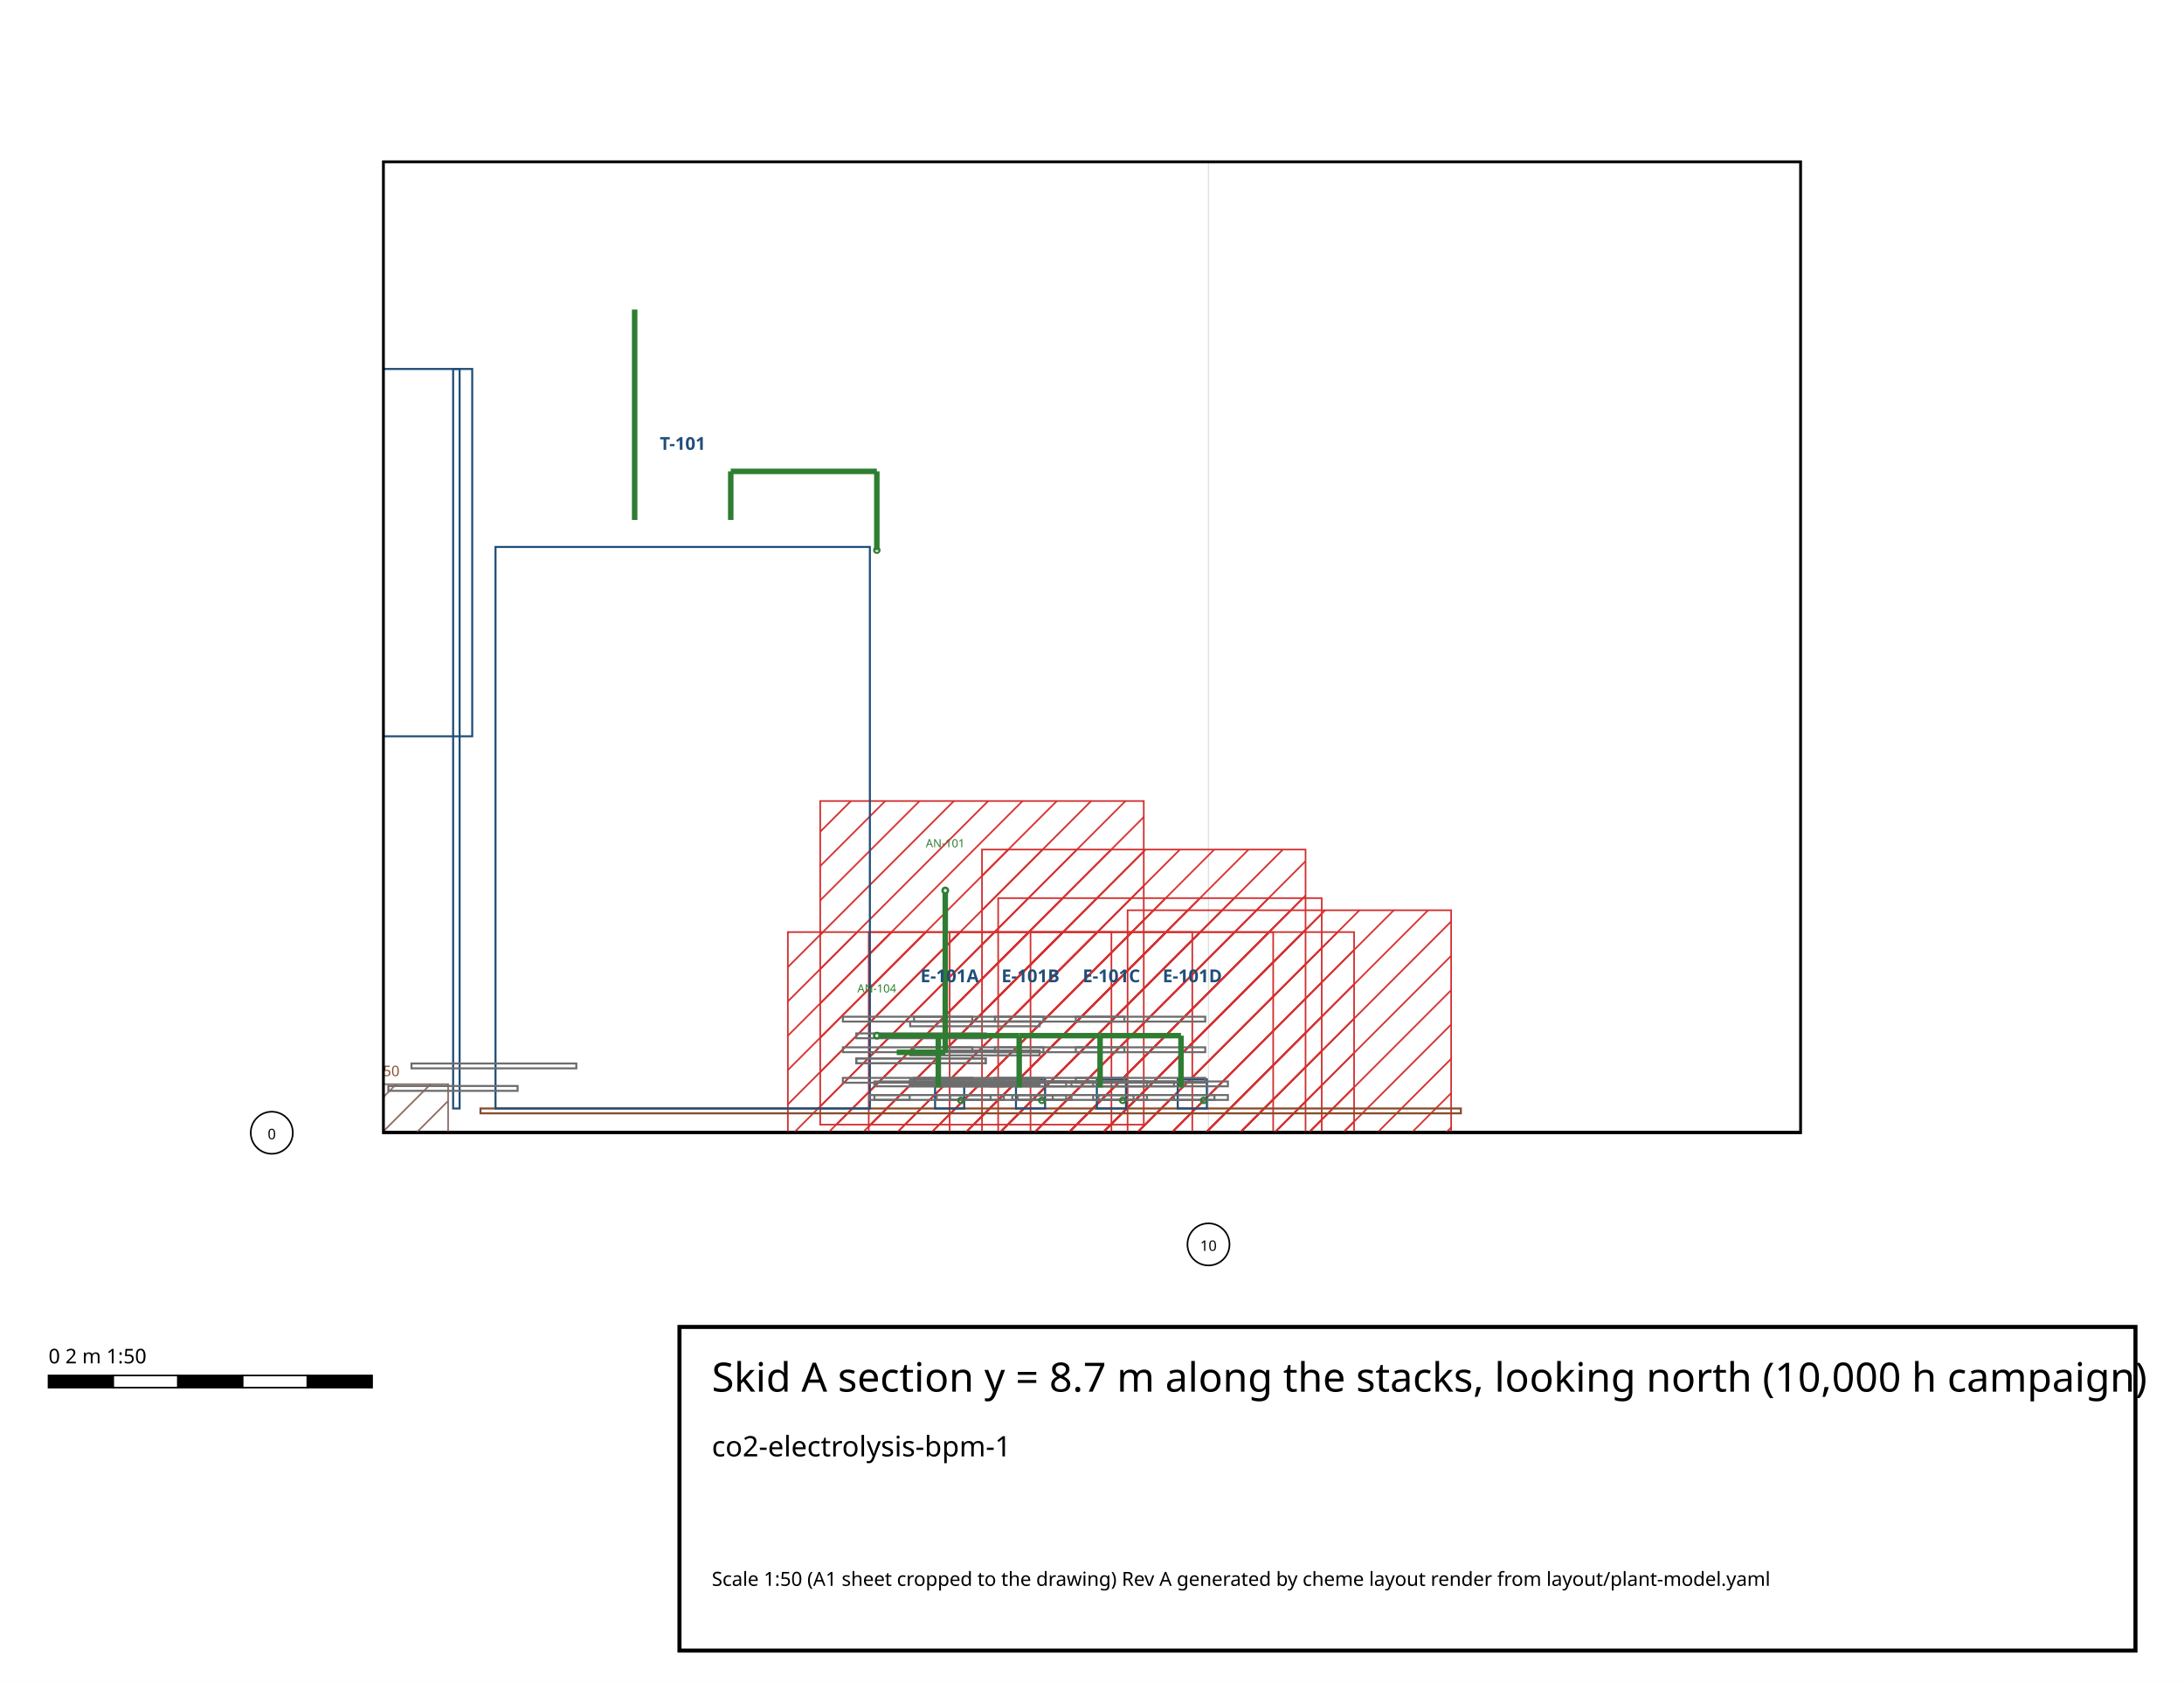
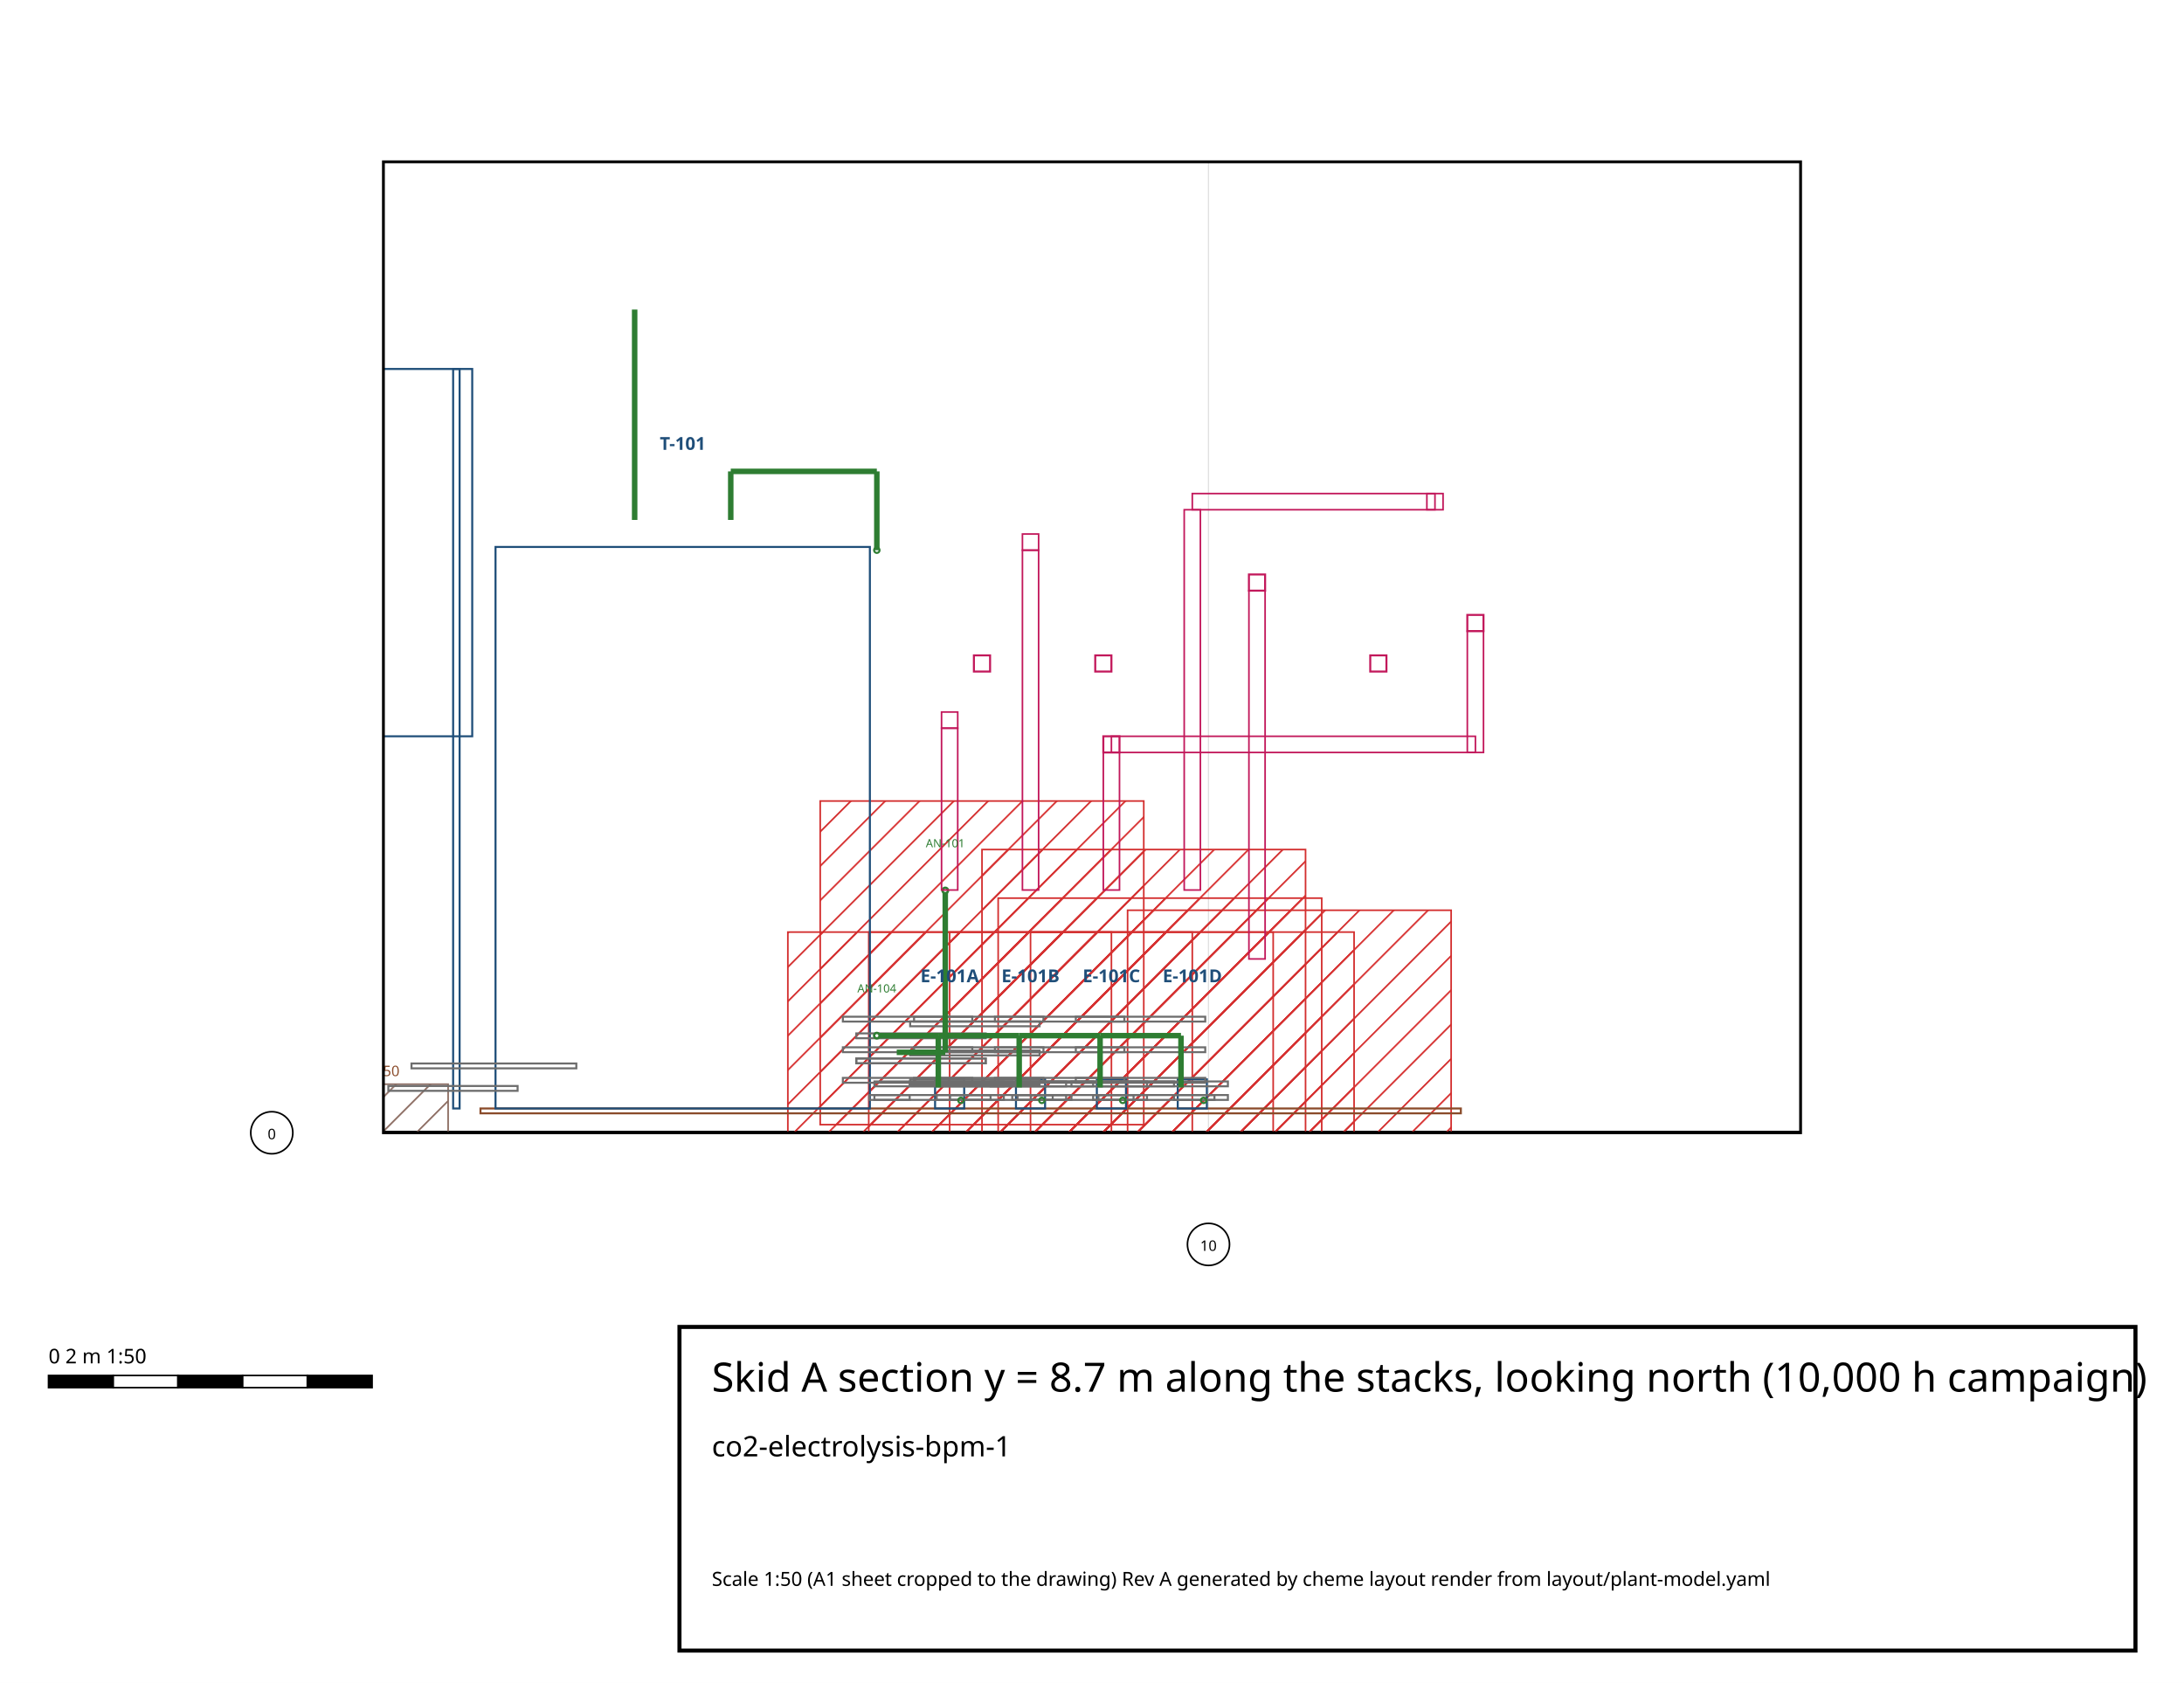
<svg xmlns="http://www.w3.org/2000/svg" width="270.00" height="208.00" viewBox="285.50 202.00 270.00 208.00">
  <defs>
    <pattern id="hatch-hazardous" width="3" height="3" patternUnits="userSpaceOnUse" patternTransform="rotate(45)">
      <line x1="0" y1="0" x2="0" y2="3" stroke="#d32f2f" stroke-width="0.4" />
    </pattern>
    <pattern id="hatch-oxygen_enriched" width="3" height="3" patternUnits="userSpaceOnUse" patternTransform="rotate(45)">
      <line x1="0" y1="0" x2="0" y2="3" stroke="#1976d2" stroke-width="0.4" />
    </pattern>
    <pattern id="hatch-oxygen_deficient" width="3" height="3" patternUnits="userSpaceOnUse" patternTransform="rotate(45)">
      <line x1="0" y1="0" x2="0" y2="3" stroke="#7b1fa2" stroke-width="0.4" />
    </pattern>
    <pattern id="hatch-keep_clear" width="3" height="3" patternUnits="userSpaceOnUse" patternTransform="rotate(45)">
      <line x1="0" y1="0" x2="0" y2="3" stroke="#ef6c00" stroke-width="0.4" />
    </pattern>
    <pattern id="hatch-laydown" width="3" height="3" patternUnits="userSpaceOnUse" patternTransform="rotate(45)">
      <line x1="0" y1="0" x2="0" y2="3" stroke="#8d6e63" stroke-width="0.4" />
    </pattern>
    <pattern id="hatch-maintenance" width="3" height="3" patternUnits="userSpaceOnUse" patternTransform="rotate(45)">
      <line x1="0" y1="0" x2="0" y2="3" stroke="#f9a825" stroke-width="0.4" />
    </pattern>
    <pattern id="hatch-escape" width="3" height="3" patternUnits="userSpaceOnUse" patternTransform="rotate(45)">
      <line x1="0" y1="0" x2="0" y2="3" stroke="#2e7d32" stroke-width="0.4" />
    </pattern>
    <clipPath id="area">
      <rect x="332.90" y="222.00" width="175.20" height="120.00" />
    </clipPath>
  </defs>
  <rect x="285.50" y="202.00" width="270.00" height="208.00" fill="#ffffff" />
  <g id="drawing" clip-path="url(#area)">
    <g id="grid">
      <polyline points="332.90,342.00 508.10,342.00" fill="none" stroke="#000" stroke-width="0.50" stroke-linecap="butt" id="grade" />
      <line x1="434.90" y1="342.00" x2="434.90" y2="222.00" stroke="#e0e0e0" stroke-width="0.15" />
      <line x1="332.90" y1="342.00" x2="508.10" y2="342.00" stroke="#e0e0e0" stroke-width="0.15" />
    </g>
    <g id="areas" />
    <g id="zones">
      <polygon points="382.90,357.20 422.90,357.20 422.90,317.20 382.90,317.20" fill="url(#hatch-hazardous)" stroke="#d32f2f" stroke-width="0.2" id="zone-Z-HAZ-A-0" />
      <polygon points="392.90,357.20 432.90,357.20 432.90,317.20 392.90,317.20" fill="url(#hatch-hazardous)" stroke="#d32f2f" stroke-width="0.2" id="zone-Z-HAZ-A-1" />
      <polygon points="402.90,357.20 442.90,357.20 442.90,317.20 402.90,317.20" fill="url(#hatch-hazardous)" stroke="#d32f2f" stroke-width="0.2" id="zone-Z-HAZ-A-2" />
      <polygon points="412.90,357.20 452.90,357.20 452.90,317.20 412.90,317.20" fill="url(#hatch-hazardous)" stroke="#d32f2f" stroke-width="0.2" id="zone-Z-HAZ-A-3" />
      <polygon points="408.90,353.00 448.90,353.00 448.90,313.00 408.90,313.00" fill="url(#hatch-hazardous)" stroke="#d32f2f" stroke-width="0.2" id="zone-Z-HAZ-A-4" />
      <polygon points="424.90,354.50 464.90,354.50 464.90,314.50 424.90,314.50" fill="url(#hatch-hazardous)" stroke="#d32f2f" stroke-width="0.2" id="zone-Z-HAZ-A-5" />
      <polygon points="386.90,341.00 426.90,341.00 426.90,301.00 386.90,301.00" fill="url(#hatch-hazardous)" stroke="#d32f2f" stroke-width="0.2" id="zone-Z-HAZ-A-6" />
      <polygon points="406.90,347.00 446.90,347.00 446.90,307.00 406.90,307.00" fill="url(#hatch-hazardous)" stroke="#d32f2f" stroke-width="0.2" id="zone-Z-HAZ-A-7" />
      <polygon points="682.90,357.20 722.90,357.20 722.90,317.20 682.90,317.20" fill="url(#hatch-hazardous)" stroke="#d32f2f" stroke-width="0.2" id="zone-Z-HAZ-B-0" />
      <polygon points="692.90,357.20 732.90,357.20 732.90,317.20 692.90,317.20" fill="url(#hatch-hazardous)" stroke="#d32f2f" stroke-width="0.2" id="zone-Z-HAZ-B-1" />
      <polygon points="702.90,357.20 742.90,357.20 742.90,317.20 702.90,317.20" fill="url(#hatch-hazardous)" stroke="#d32f2f" stroke-width="0.2" id="zone-Z-HAZ-B-2" />
      <polygon points="712.90,357.20 752.90,357.20 752.90,317.20 712.90,317.20" fill="url(#hatch-hazardous)" stroke="#d32f2f" stroke-width="0.2" id="zone-Z-HAZ-B-3" />
      <polygon points="708.90,353.00 748.90,353.00 748.90,313.00 708.90,313.00" fill="url(#hatch-hazardous)" stroke="#d32f2f" stroke-width="0.2" id="zone-Z-HAZ-B-4" />
      <polygon points="724.90,354.50 764.90,354.50 764.90,314.50 724.90,314.50" fill="url(#hatch-hazardous)" stroke="#d32f2f" stroke-width="0.2" id="zone-Z-HAZ-B-5" />
      <polygon points="686.90,341.00 726.90,341.00 726.90,301.00 686.90,301.00" fill="url(#hatch-hazardous)" stroke="#d32f2f" stroke-width="0.2" id="zone-Z-HAZ-B-6" />
      <polygon points="706.90,347.00 746.90,347.00 746.90,307.00 706.90,307.00" fill="url(#hatch-hazardous)" stroke="#d32f2f" stroke-width="0.2" id="zone-Z-HAZ-B-7" />
      <polygon points="278.90,342.00 340.90,342.00 340.90,336.00 278.90,336.00" fill="url(#hatch-laydown)" stroke="#8d6e63" stroke-width="0.2" id="zone-LD-A1-0" />
    </g>
    <g id="roads" />
    <g id="buildings" />
    <g id="racks" />
    <g id="structures">
      <polyline points="344.90,340.40 344.90,340.40" fill="none" stroke="#8a4b2a" stroke-width="2.80" stroke-linecap="butt" />
      <polyline points="466.10,340.40 466.10,340.40" fill="none" stroke="#8a4b2a" stroke-width="2.80" stroke-linecap="butt" />
      <polygon points="344.90,339.60 466.10,339.60 466.10,339.00 344.90,339.00" fill="none" stroke="#8a4b2a" stroke-width="0.25" />
      <polyline points="466.10,317.00 466.10,317.00" fill="none" stroke="#8a4b2a" stroke-width="1.00" stroke-linecap="butt" />
      <polyline points="344.90,317.00 344.90,317.00" fill="none" stroke="#8a4b2a" stroke-width="1.00" stroke-linecap="butt" />
      <polygon points="466.10,342.60 502.10,342.60 502.10,342.00 466.10,342.00" fill="none" stroke="#8a4b2a" stroke-width="0.25" />
      <polyline points="644.90,340.40 644.90,340.40" fill="none" stroke="#8a4b2a" stroke-width="2.80" stroke-linecap="butt" />
      <polyline points="766.10,340.40 766.10,340.40" fill="none" stroke="#8a4b2a" stroke-width="2.80" stroke-linecap="butt" />
      <polygon points="644.90,339.60 766.10,339.60 766.10,339.00 644.90,339.00" fill="none" stroke="#8a4b2a" stroke-width="0.25" />
      <polyline points="766.10,317.00 766.10,317.00" fill="none" stroke="#8a4b2a" stroke-width="1.00" stroke-linecap="butt" />
      <polyline points="644.90,317.00 644.90,317.00" fill="none" stroke="#8a4b2a" stroke-width="1.00" stroke-linecap="butt" />
      <polygon points="766.10,342.60 802.10,342.60 802.10,342.00 766.10,342.00" fill="none" stroke="#8a4b2a" stroke-width="0.25" />
    </g>
    <g id="equipment">
      <g id="equipment-T-101">
        <polygon points="346.76,339.00 393.04,339.00 393.04,269.60 346.76,269.60" fill="none" stroke="#1f4e79" stroke-width="0.25" />
        <polygon points="341.52,339.00 342.32,339.00 342.32,247.60 341.52,247.60" fill="none" stroke="#1f4e79" stroke-width="0.25" />
        <polygon points="329.88,293.00 343.88,293.00 343.88,247.60 329.88,247.60" fill="none" stroke="#1f4e79" stroke-width="0.25" />
      </g>
      <g id="equipment-E-101A">
        <polygon points="401.10,339.00 404.70,339.00 404.70,335.40 401.10,335.40" fill="none" stroke="#1f4e79" stroke-width="0.25" />
      </g>
      <g id="equipment-E-101B">
        <polygon points="411.10,339.00 414.70,339.00 414.70,335.40 411.10,335.40" fill="none" stroke="#1f4e79" stroke-width="0.25" />
      </g>
      <g id="equipment-E-101C">
        <polygon points="421.10,339.00 424.70,339.00 424.70,335.40 421.10,335.40" fill="none" stroke="#1f4e79" stroke-width="0.25" />
      </g>
      <g id="equipment-E-101D">
        <polygon points="431.10,339.00 434.70,339.00 434.70,335.40 431.10,335.40" fill="none" stroke="#1f4e79" stroke-width="0.25" />
      </g>
      <g id="equipment-T-201">
        <polygon points="679.14,339.00 686.66,339.00 686.66,327.72 679.14,327.72" fill="none" stroke="#1f4e79" stroke-width="0.25" />
      </g>
      <g id="equipment-T-202">
        <polygon points="652.42,339.00 661.38,339.00 661.38,328.24 652.42,328.24" fill="none" stroke="#1f4e79" stroke-width="0.25" />
      </g>
      <g id="equipment-E-201A">
        <polygon points="701.10,339.00 704.70,339.00 704.70,335.40 701.10,335.40" fill="none" stroke="#1f4e79" stroke-width="0.25" />
      </g>
      <g id="equipment-E-201B">
        <polygon points="711.10,339.00 714.70,339.00 714.70,335.40 711.10,335.40" fill="none" stroke="#1f4e79" stroke-width="0.25" />
      </g>
      <g id="equipment-E-201C">
        <polygon points="721.10,339.00 724.70,339.00 724.70,335.40 721.10,335.40" fill="none" stroke="#1f4e79" stroke-width="0.25" />
      </g>
      <g id="equipment-E-201D">
        <polygon points="731.10,339.00 734.70,339.00 734.70,335.40 731.10,335.40" fill="none" stroke="#1f4e79" stroke-width="0.25" />
      </g>
    </g>
    <g id="platforms">
      <polygon points="391.36,330.32 407.36,330.32 407.36,329.72 391.36,329.72" fill="none" stroke="#6d6d6d" stroke-width="0.25" />
      <polygon points="391.36,333.42 407.36,333.42 407.36,332.82 391.36,332.82" fill="none" stroke="#6d6d6d" stroke-width="0.25" />
      <polygon points="391.36,333.42 407.36,333.42 407.36,332.82 391.36,332.82" fill="none" stroke="#6d6d6d" stroke-width="0.25" />
      <polygon points="398.02,336.02 414.02,336.02 414.02,335.42 398.02,335.42" fill="none" stroke="#6d6d6d" stroke-width="0.25" />
      <polygon points="398.02,332.44 414.02,332.44 414.02,331.84 398.02,331.84" fill="none" stroke="#6d6d6d" stroke-width="0.25" />
      <polygon points="398.02,328.84 414.02,328.84 414.02,328.24 398.02,328.24" fill="none" stroke="#6d6d6d" stroke-width="0.25" />
      <polygon points="397.96,336.26 410.64,336.26 410.64,335.66 397.96,335.66" fill="none" stroke="#6d6d6d" stroke-width="0.25" />
      <polygon points="410.64,337.94 415.64,337.94 415.64,337.34 410.64,337.34" fill="none" stroke="#6d6d6d" stroke-width="0.25" />
      <polygon points="392.96,337.94 397.96,337.94 397.96,337.34 392.96,337.34" fill="none" stroke="#6d6d6d" stroke-width="0.25" />
      <polygon points="407.96,336.26 420.64,336.26 420.64,335.66 407.96,335.66" fill="none" stroke="#6d6d6d" stroke-width="0.25" />
      <polygon points="420.64,337.94 425.64,337.94 425.64,337.34 420.64,337.34" fill="none" stroke="#6d6d6d" stroke-width="0.25" />
      <polygon points="402.96,337.94 407.96,337.94 407.96,337.34 402.96,337.34" fill="none" stroke="#6d6d6d" stroke-width="0.25" />
      <polygon points="417.96,336.26 430.64,336.26 430.64,335.66 417.96,335.66" fill="none" stroke="#6d6d6d" stroke-width="0.25" />
      <polygon points="430.64,337.94 435.64,337.94 435.64,337.34 430.64,337.34" fill="none" stroke="#6d6d6d" stroke-width="0.25" />
      <polygon points="412.96,337.94 417.96,337.94 417.96,337.34 412.96,337.34" fill="none" stroke="#6d6d6d" stroke-width="0.25" />
      <polygon points="393.60,336.26 409.60,336.26 409.60,335.66 393.60,335.66" fill="none" stroke="#6d6d6d" stroke-width="0.25" />
      <polygon points="393.60,337.94 409.60,337.94 409.60,337.34 393.60,337.34" fill="none" stroke="#6d6d6d" stroke-width="0.25" />
      <polygon points="401.30,336.26 417.30,336.26 417.30,335.66 401.30,335.66" fill="none" stroke="#6d6d6d" stroke-width="0.25" />
      <polygon points="401.30,337.94 417.30,337.94 417.30,337.34 401.30,337.34" fill="none" stroke="#6d6d6d" stroke-width="0.25" />
      <polygon points="411.30,336.26 427.30,336.26 427.30,335.66 411.30,335.66" fill="none" stroke="#6d6d6d" stroke-width="0.25" />
      <polygon points="411.30,337.94 427.30,337.94 427.30,337.34 411.30,337.34" fill="none" stroke="#6d6d6d" stroke-width="0.25" />
      <polygon points="421.30,336.26 437.30,336.26 437.30,335.66 421.30,335.66" fill="none" stroke="#6d6d6d" stroke-width="0.25" />
      <polygon points="421.30,337.94 437.30,337.94 437.30,337.34 421.30,337.34" fill="none" stroke="#6d6d6d" stroke-width="0.25" />
      <polygon points="418.50,328.26 434.50,328.26 434.50,327.66 418.50,327.66" fill="none" stroke="#6d6d6d" stroke-width="0.25" />
      <polygon points="418.50,335.82 434.50,335.82 434.50,335.22 418.50,335.22" fill="none" stroke="#6d6d6d" stroke-width="0.25" />
      <polygon points="418.50,332.04 434.50,332.04 434.50,331.44 418.50,331.44" fill="none" stroke="#6d6d6d" stroke-width="0.25" />
      <polygon points="408.50,328.26 424.50,328.26 424.50,327.66 408.50,327.66" fill="none" stroke="#6d6d6d" stroke-width="0.25" />
      <polygon points="408.50,335.82 424.50,335.82 424.50,335.22 408.50,335.22" fill="none" stroke="#6d6d6d" stroke-width="0.25" />
      <polygon points="408.50,332.04 424.50,332.04 424.50,331.44 408.50,331.44" fill="none" stroke="#6d6d6d" stroke-width="0.25" />
      <polygon points="398.50,328.26 414.50,328.26 414.50,327.66 398.50,327.66" fill="none" stroke="#6d6d6d" stroke-width="0.25" />
      <polygon points="398.50,335.82 414.50,335.82 414.50,335.22 398.50,335.22" fill="none" stroke="#6d6d6d" stroke-width="0.25" />
      <polygon points="398.50,332.04 414.50,332.04 414.50,331.44 398.50,331.44" fill="none" stroke="#6d6d6d" stroke-width="0.25" />
      <polygon points="389.70,328.26 405.70,328.26 405.70,327.66 389.70,327.66" fill="none" stroke="#6d6d6d" stroke-width="0.25" />
      <polygon points="389.70,335.82 405.70,335.82 405.70,335.22 389.70,335.22" fill="none" stroke="#6d6d6d" stroke-width="0.25" />
      <polygon points="389.70,332.04 405.70,332.04 405.70,331.44 389.70,331.44" fill="none" stroke="#6d6d6d" stroke-width="0.25" />
      <polygon points="336.37,334.04 356.75,334.04 356.75,333.44 336.37,333.44" fill="none" stroke="#6d6d6d" stroke-width="0.25" />
      <polygon points="333.51,336.82 349.49,336.82 349.49,336.22 333.51,336.22" fill="none" stroke="#6d6d6d" stroke-width="0.25" />
      <polygon points="682.70,336.14 698.70,336.14 698.70,335.54 682.70,335.54" fill="none" stroke="#6d6d6d" stroke-width="0.25" />
      <polygon points="682.70,337.88 698.70,337.88 698.70,337.28 682.70,337.28" fill="none" stroke="#6d6d6d" stroke-width="0.25" />
      <polygon points="698.02,336.02 714.02,336.02 714.02,335.42 698.02,335.42" fill="none" stroke="#6d6d6d" stroke-width="0.25" />
      <polygon points="698.02,332.44 714.02,332.44 714.02,331.84 698.02,331.84" fill="none" stroke="#6d6d6d" stroke-width="0.25" />
      <polygon points="698.02,328.84 714.02,328.84 714.02,328.24 698.02,328.24" fill="none" stroke="#6d6d6d" stroke-width="0.25" />
      <polygon points="697.96,336.26 710.64,336.26 710.64,335.66 697.96,335.66" fill="none" stroke="#6d6d6d" stroke-width="0.25" />
      <polygon points="710.64,337.94 715.64,337.94 715.64,337.34 710.64,337.34" fill="none" stroke="#6d6d6d" stroke-width="0.25" />
      <polygon points="692.96,337.94 697.96,337.94 697.96,337.34 692.96,337.34" fill="none" stroke="#6d6d6d" stroke-width="0.25" />
      <polygon points="707.96,336.26 720.64,336.26 720.64,335.66 707.96,335.66" fill="none" stroke="#6d6d6d" stroke-width="0.25" />
      <polygon points="720.64,337.94 725.64,337.94 725.64,337.34 720.64,337.34" fill="none" stroke="#6d6d6d" stroke-width="0.25" />
      <polygon points="702.96,337.94 707.96,337.94 707.96,337.34 702.96,337.34" fill="none" stroke="#6d6d6d" stroke-width="0.25" />
      <polygon points="717.96,336.26 730.64,336.26 730.64,335.66 717.96,335.66" fill="none" stroke="#6d6d6d" stroke-width="0.25" />
      <polygon points="730.64,337.94 735.64,337.94 735.64,337.34 730.64,337.34" fill="none" stroke="#6d6d6d" stroke-width="0.25" />
      <polygon points="712.96,337.94 717.96,337.94 717.96,337.34 712.96,337.34" fill="none" stroke="#6d6d6d" stroke-width="0.25" />
      <polygon points="693.60,336.26 709.60,336.26 709.60,335.66 693.60,335.66" fill="none" stroke="#6d6d6d" stroke-width="0.25" />
      <polygon points="693.60,337.94 709.60,337.94 709.60,337.34 693.60,337.34" fill="none" stroke="#6d6d6d" stroke-width="0.25" />
      <polygon points="701.30,336.26 717.30,336.26 717.30,335.66 701.30,335.66" fill="none" stroke="#6d6d6d" stroke-width="0.25" />
      <polygon points="701.30,337.94 717.30,337.94 717.30,337.34 701.30,337.34" fill="none" stroke="#6d6d6d" stroke-width="0.25" />
      <polygon points="711.30,336.26 727.30,336.26 727.30,335.66 711.30,335.66" fill="none" stroke="#6d6d6d" stroke-width="0.25" />
      <polygon points="711.30,337.94 727.30,337.94 727.30,337.34 711.30,337.34" fill="none" stroke="#6d6d6d" stroke-width="0.25" />
      <polygon points="721.30,336.26 737.30,336.26 737.30,335.66 721.30,335.66" fill="none" stroke="#6d6d6d" stroke-width="0.25" />
      <polygon points="721.30,337.94 737.30,337.94 737.30,337.34 721.30,337.34" fill="none" stroke="#6d6d6d" stroke-width="0.25" />
      <polygon points="718.50,328.26 734.50,328.26 734.50,327.66 718.50,327.66" fill="none" stroke="#6d6d6d" stroke-width="0.25" />
      <polygon points="718.50,335.82 734.50,335.82 734.50,335.22 718.50,335.22" fill="none" stroke="#6d6d6d" stroke-width="0.25" />
      <polygon points="718.50,332.04 734.50,332.04 734.50,331.44 718.50,331.44" fill="none" stroke="#6d6d6d" stroke-width="0.25" />
      <polygon points="708.50,328.26 724.50,328.26 724.50,327.66 708.50,327.66" fill="none" stroke="#6d6d6d" stroke-width="0.25" />
      <polygon points="708.50,335.82 724.50,335.82 724.50,335.22 708.50,335.22" fill="none" stroke="#6d6d6d" stroke-width="0.25" />
      <polygon points="708.50,332.04 724.50,332.04 724.50,331.44 708.50,331.44" fill="none" stroke="#6d6d6d" stroke-width="0.25" />
      <polygon points="698.50,328.26 714.50,328.26 714.50,327.66 698.50,327.66" fill="none" stroke="#6d6d6d" stroke-width="0.25" />
      <polygon points="698.50,335.82 714.50,335.82 714.50,335.22 698.50,335.22" fill="none" stroke="#6d6d6d" stroke-width="0.25" />
      <polygon points="698.50,332.04 714.50,332.04 714.50,331.44 698.50,331.44" fill="none" stroke="#6d6d6d" stroke-width="0.25" />
      <polygon points="688.50,328.26 704.50,328.26 704.50,327.66 688.50,327.66" fill="none" stroke="#6d6d6d" stroke-width="0.25" />
      <polygon points="688.50,335.82 704.50,335.82 704.50,335.22 688.50,335.22" fill="none" stroke="#6d6d6d" stroke-width="0.25" />
      <polygon points="688.50,332.04 704.50,332.04 704.50,331.44 688.50,331.44" fill="none" stroke="#6d6d6d" stroke-width="0.25" />
      <polygon points="663.73,329.26 683.11,329.26 683.11,328.66 663.73,328.66" fill="none" stroke="#6d6d6d" stroke-width="0.25" />
      <polygon points="669.79,336.16 686.53,336.16 686.53,335.56 669.79,335.56" fill="none" stroke="#6d6d6d" stroke-width="0.25" />
      <polygon points="668.09,332.70 684.83,332.70 684.83,332.10 668.09,332.10" fill="none" stroke="#6d6d6d" stroke-width="0.25" />
      <polygon points="663.73,336.26 683.11,336.26 683.11,335.66 663.73,335.66" fill="none" stroke="#6d6d6d" stroke-width="0.25" />
      <polygon points="668.09,337.94 684.83,337.94 684.83,337.34 668.09,337.34" fill="none" stroke="#6d6d6d" stroke-width="0.25" />
      <polygon points="644.20,336.26 660.20,336.26 660.20,335.66 644.20,335.66" fill="none" stroke="#6d6d6d" stroke-width="0.25" />
      <polygon points="644.20,337.94 660.20,337.94 660.20,337.34 644.20,337.34" fill="none" stroke="#6d6d6d" stroke-width="0.25" />
    </g>
    <g id="pipes">
      <g id="pipe-P-01/Line_AN101_S1" data-line="AN-101">
        <polyline points="396.36,332.06 402.36,332.06" fill="none" stroke="#2e7d32" stroke-width="0.68" stroke-linecap="butt" />
        <polyline points="402.36,332.06 402.36,312.06" fill="none" stroke="#2e7d32" stroke-width="0.68" stroke-linecap="butt" />
        <circle cx="402.36" cy="312.06" r="0.34" fill="#fff" stroke="#2e7d32" stroke-width="0.3" />
      </g>
      <g id="pipe-P-01/Line_AN103A_S1" data-line="AN-103A">
        <circle cx="404.30" cy="338.00" r="0.34" fill="none" stroke="#2e7d32" stroke-width="0.25" />
      </g>
      <g id="pipe-P-01/Line_AN103B_S1" data-line="AN-103B">
        <circle cx="414.30" cy="338.00" r="0.34" fill="none" stroke="#2e7d32" stroke-width="0.25" />
      </g>
      <g id="pipe-P-01/Line_AN103C_S1" data-line="AN-103C">
        <circle cx="424.30" cy="338.00" r="0.34" fill="none" stroke="#2e7d32" stroke-width="0.25" />
      </g>
      <g id="pipe-P-01/Line_AN103_S4" data-line="AN-103">
        <circle cx="434.30" cy="338.00" r="0.34" fill="none" stroke="#2e7d32" stroke-width="0.25" />
      </g>
      <g id="pipe-P-01/Line_AN104A_S1" data-line="AN-104A">
        <polyline points="401.50,336.40 401.50,330.00" fill="none" stroke="#2e7d32" stroke-width="0.68" stroke-linecap="butt" />
      </g>
      <g id="pipe-P-01/Line_AN104B_S1" data-line="AN-104B">
        <polyline points="411.50,336.40 411.50,330.00" fill="none" stroke="#2e7d32" stroke-width="0.68" stroke-linecap="butt" />
      </g>
      <g id="pipe-P-01/Line_AN104C_S1" data-line="AN-104C">
        <polyline points="421.50,336.40 421.50,330.00" fill="none" stroke="#2e7d32" stroke-width="0.68" stroke-linecap="butt" />
      </g>
      <g id="pipe-P-01/Line_AN104_S1" data-line="AN-104">
        <polyline points="431.50,336.40 431.50,330.00" fill="none" stroke="#2e7d32" stroke-width="0.68" stroke-linecap="butt" />
        <polyline points="431.50,330.00 421.50,330.00" fill="none" stroke="#2e7d32" stroke-width="0.68" stroke-linecap="butt" />
      </g>
      <g id="pipe-P-01/Line_AN104_S2" data-line="AN-104">
        <polyline points="421.50,330.00 411.50,330.00" fill="none" stroke="#2e7d32" stroke-width="0.68" stroke-linecap="butt" />
      </g>
      <g id="pipe-P-01/Line_AN104_S3" data-line="AN-104">
        <polyline points="411.50,330.00 401.50,330.00" fill="none" stroke="#2e7d32" stroke-width="0.68" stroke-linecap="butt" />
      </g>
      <g id="pipe-P-01/Line_AN104_S4" data-line="AN-104">
        <polyline points="401.50,330.00 393.90,330.00" fill="none" stroke="#2e7d32" stroke-width="0.68" stroke-linecap="butt" />
        <circle cx="393.90" cy="330.00" r="0.34" fill="#fff" stroke="#2e7d32" stroke-width="0.3" />
        <circle cx="393.90" cy="270.00" r="0.34" fill="none" stroke="#2e7d32" stroke-width="0.25" />
        <polyline points="393.90,270.00 393.90,260.26" fill="none" stroke="#2e7d32" stroke-width="0.68" stroke-linecap="butt" />
        <polyline points="393.90,260.26 375.84,260.26" fill="none" stroke="#2e7d32" stroke-width="0.68" stroke-linecap="butt" />
        <polyline points="375.84,260.26 375.84,266.26" fill="none" stroke="#2e7d32" stroke-width="0.68" stroke-linecap="butt" />
      </g>
      <g id="pipe-P-01/Line_O2V101_S1" data-line="O2V-101">
        <polyline points="363.96,266.26 363.96,240.26" fill="none" stroke="#2e7d32" stroke-width="0.68" stroke-linecap="butt" />
      </g>
      <g id="pipe-P-02/Line_AN201_S1" data-line="AN-201">
        <circle cx="691.40" cy="336.00" r="0.34" fill="#fff" stroke="#2e7d32" stroke-width="0.3" />
      </g>
      <g id="pipe-P-02/Line_AN203A_S1" data-line="AN-203A">
        <circle cx="704.30" cy="338.00" r="0.34" fill="none" stroke="#2e7d32" stroke-width="0.25" />
      </g>
      <g id="pipe-P-02/Line_AN203B_S1" data-line="AN-203B">
        <circle cx="714.30" cy="338.00" r="0.34" fill="none" stroke="#2e7d32" stroke-width="0.25" />
      </g>
      <g id="pipe-P-02/Line_AN203C_S1" data-line="AN-203C">
        <circle cx="724.30" cy="338.00" r="0.34" fill="none" stroke="#2e7d32" stroke-width="0.25" />
      </g>
      <g id="pipe-P-02/Line_AN203_S4" data-line="AN-203">
        <circle cx="734.30" cy="338.00" r="0.34" fill="none" stroke="#2e7d32" stroke-width="0.25" />
      </g>
      <g id="pipe-P-02/Line_AN204A_S1" data-line="AN-204A">
        <polyline points="701.50,336.40 701.50,330.00" fill="none" stroke="#2e7d32" stroke-width="0.68" stroke-linecap="butt" />
      </g>
      <g id="pipe-P-02/Line_AN204B_S1" data-line="AN-204B">
        <polyline points="711.50,336.40 711.50,330.00" fill="none" stroke="#2e7d32" stroke-width="0.68" stroke-linecap="butt" />
      </g>
      <g id="pipe-P-02/Line_AN204C_S1" data-line="AN-204C">
        <polyline points="721.50,336.40 721.50,330.00" fill="none" stroke="#2e7d32" stroke-width="0.68" stroke-linecap="butt" />
      </g>
      <g id="pipe-P-02/Line_AN204_S1" data-line="AN-204">
        <polyline points="731.50,336.40 731.50,330.00" fill="none" stroke="#2e7d32" stroke-width="0.68" stroke-linecap="butt" />
        <polyline points="731.50,330.00 721.50,330.00" fill="none" stroke="#2e7d32" stroke-width="0.68" stroke-linecap="butt" />
      </g>
      <g id="pipe-P-02/Line_AN204_S2" data-line="AN-204">
        <polyline points="721.50,330.00 711.50,330.00" fill="none" stroke="#2e7d32" stroke-width="0.68" stroke-linecap="butt" />
      </g>
      <g id="pipe-P-02/Line_AN204_S3" data-line="AN-204">
        <polyline points="711.50,330.00 701.50,330.00" fill="none" stroke="#2e7d32" stroke-width="0.68" stroke-linecap="butt" />
      </g>
      <g id="pipe-P-02/Line_AN204_S4" data-line="AN-204">
        <polyline points="701.50,330.00 691.50,330.00" fill="none" stroke="#2e7d32" stroke-width="0.68" stroke-linecap="butt" />
        <circle cx="691.50" cy="330.00" r="0.34" fill="#fff" stroke="#2e7d32" stroke-width="0.3" />
        <polyline points="691.50,330.00 691.50,320.00" fill="none" stroke="#2e7d32" stroke-width="0.68" stroke-linecap="butt" />
        <circle cx="691.50" cy="320.00" r="0.34" fill="none" stroke="#2e7d32" stroke-width="0.25" />
      </g>
      <g id="pipe-P-02/Line_KOH201_S1" data-line="KOH-201">
        <circle cx="667.90" cy="324.00" r="0.34" fill="none" stroke="#2e7d32" stroke-width="0.25" />
        <polyline points="667.90,324.00 670.60,324.00" fill="none" stroke="#2e7d32" stroke-width="0.68" stroke-linecap="butt" />
        <circle cx="670.60" cy="324.00" r="0.34" fill="none" stroke="#2e7d32" stroke-width="0.25" />
        <polyline points="670.60,324.00 670.60,331.00" fill="none" stroke="#2e7d32" stroke-width="0.68" stroke-linecap="butt" />
        <polyline points="670.60,331.00 676.24,331.00" fill="none" stroke="#2e7d32" stroke-width="0.68" stroke-linecap="butt" />
      </g>
      <g id="pipe-P-02/Line_O2V201_S1" data-line="O2V-201">
        <polyline points="681.30,324.38 681.30,274.38" fill="none" stroke="#2e7d32" stroke-width="0.68" stroke-linecap="butt" />
      </g>
      <g id="pipe-P-02/Line_SP201_S1" data-line="SP-201">
        <polyline points="676.24,338.00 670.60,338.00" fill="none" stroke="#2e7d32" stroke-width="0.68" stroke-linecap="butt" />
        <polyline points="670.60,338.00 656.50,338.00" fill="none" stroke="#2e7d32" stroke-width="0.68" stroke-linecap="butt" />
      </g>
      <g id="pipe-P-02/Line_SP201_S2" data-line="SP-201">
        <polyline points="656.50,338.00 647.90,338.00" fill="none" stroke="#2e7d32" stroke-width="0.68" stroke-linecap="butt" />
        <polyline points="647.90,338.00 647.90,334.00" fill="none" stroke="#2e7d32" stroke-width="0.68" stroke-linecap="butt" />
        <circle cx="647.90" cy="334.00" r="0.34" fill="none" stroke="#2e7d32" stroke-width="0.25" />
      </g>
    </g>
-     <g id="trays" />
+     <g id="trays">
+       <g id="tray-PT-M-K-141" data-system="power">
+         <polygon points="439.90,275.00 441.90,275.00 441.90,273.00 439.90,273.00" fill="none" stroke="#c2185b" stroke-width="0.25" />
+         <polygon points="439.90,320.52 441.90,320.52 441.90,275.00 439.90,275.00" fill="none" stroke="#c2185b" stroke-width="0.2" />
+       </g>
+       <g id="tray-PT-M-K-241" data-system="power">
+         <polygon points="734.90,285.00 736.90,285.00 736.90,283.00 734.90,283.00" fill="none" stroke="#c2185b" stroke-width="0.25" />
+         <polygon points="735.90,285.00 740.90,285.00 740.90,283.00 735.90,283.00" fill="none" stroke="#c2185b" stroke-width="0.2" />
+         <polygon points="739.90,320.52 741.90,320.52 741.90,285.00 739.90,285.00" fill="none" stroke="#c2185b" stroke-width="0.2" />
+       </g>
+       <g id="tray-PT-F-U101" data-system="power">
+         <polygon points="454.90,285.00 456.90,285.00 456.90,283.00 454.90,283.00" fill="none" stroke="#c2185b" stroke-width="0.25" />
+       </g>
+       <g id="tray-PT-F-X131" data-system="power">
+         <polygon points="405.90,285.00 407.90,285.00 407.90,283.00 405.90,283.00" fill="none" stroke="#c2185b" stroke-width="0.25" />
+       </g>
+       <g id="tray-PT-F-X132" data-system="power">
+         <polygon points="420.90,285.00 422.90,285.00 422.90,283.00 420.90,283.00" fill="none" stroke="#c2185b" stroke-width="0.25" />
+       </g>
+       <g id="tray-PT-F-U201" data-system="power">
+         <polygon points="754.90,275.00 756.90,275.00 756.90,273.00 754.90,273.00" fill="none" stroke="#c2185b" stroke-width="0.25" />
+       </g>
+       <g id="tray-PT-F-X231" data-system="power">
+         <polygon points="705.90,285.00 707.90,285.00 707.90,283.00 705.90,283.00" fill="none" stroke="#c2185b" stroke-width="0.25" />
+       </g>
+       <g id="tray-PT-F-X232" data-system="power">
+         <polygon points="725.90,285.00 727.90,285.00 727.90,283.00 725.90,283.00" fill="none" stroke="#c2185b" stroke-width="0.25" />
+         <polygon points="721.90,285.00 726.90,285.00 726.90,283.00 721.90,283.00" fill="none" stroke="#c2185b" stroke-width="0.2" />
+         <polygon points="720.90,285.00 722.90,285.00 722.90,283.00 720.90,283.00" fill="none" stroke="#c2185b" stroke-width="0.2" />
+       </g>
+       <g id="tray-PT-DC-E101A" data-system="power">
+         <polygon points="401.90,292.00 403.90,292.00 403.90,290.00 401.90,290.00" fill="none" stroke="#c2185b" stroke-width="0.2" />
+         <polygon points="401.90,312.00 403.90,312.00 403.90,292.00 401.90,292.00" fill="none" stroke="#c2185b" stroke-width="0.2" />
+       </g>
+       <g id="tray-PT-DC-E101B" data-system="power">
+         <polygon points="411.90,270.00 413.90,270.00 413.90,268.00 411.90,268.00" fill="none" stroke="#c2185b" stroke-width="0.2" />
+         <polygon points="411.90,312.00 413.90,312.00 413.90,270.00 411.90,270.00" fill="none" stroke="#c2185b" stroke-width="0.2" />
+       </g>
+       <g id="tray-PT-DC-E101C" data-system="power">
+         <polygon points="466.90,280.00 468.90,280.00 468.90,278.00 466.90,278.00" fill="none" stroke="#c2185b" stroke-width="0.25" />
+         <polygon points="466.90,295.00 468.90,295.00 468.90,280.00 466.90,280.00" fill="none" stroke="#c2185b" stroke-width="0.2" />
+         <polygon points="422.90,295.00 467.90,295.00 467.90,293.00 422.90,293.00" fill="none" stroke="#c2185b" stroke-width="0.2" />
+         <polygon points="421.90,295.00 423.90,295.00 423.90,293.00 421.90,293.00" fill="none" stroke="#c2185b" stroke-width="0.25" />
+         <polygon points="421.90,312.00 423.90,312.00 423.90,295.00 421.90,295.00" fill="none" stroke="#c2185b" stroke-width="0.2" />
+       </g>
+       <g id="tray-PT-DC-E101D" data-system="power">
+         <polygon points="461.90,265.00 463.90,265.00 463.90,263.00 461.90,263.00" fill="none" stroke="#c2185b" stroke-width="0.2" />
+         <polygon points="432.90,265.00 462.90,265.00 462.90,263.00 432.90,263.00" fill="none" stroke="#c2185b" stroke-width="0.2" />
+         <polygon points="431.90,312.00 433.90,312.00 433.90,265.00 431.90,265.00" fill="none" stroke="#c2185b" stroke-width="0.2" />
+       </g>
+       <g id="tray-PT-DC-E201A" data-system="power">
+         <polygon points="746.90,280.00 748.90,280.00 748.90,278.00 746.90,278.00" fill="none" stroke="#c2185b" stroke-width="0.2" />
+         <polygon points="746.90,280.00 748.90,280.00 748.90,275.00 746.90,275.00" fill="none" stroke="#c2185b" stroke-width="0.2" />
+         <polygon points="697.90,275.00 747.90,275.00 747.90,273.00 697.90,273.00" fill="none" stroke="#c2185b" stroke-width="0.2" />
+         <polygon points="696.90,292.00 698.90,292.00 698.90,275.00 696.90,275.00" fill="none" stroke="#c2185b" stroke-width="0.2" />
+         <polygon points="697.90,292.00 702.90,292.00 702.90,290.00 697.90,290.00" fill="none" stroke="#c2185b" stroke-width="0.2" />
+         <polygon points="701.90,312.00 703.90,312.00 703.90,292.00 701.90,292.00" fill="none" stroke="#c2185b" stroke-width="0.2" />
+       </g>
+       <g id="tray-PT-DC-E201B" data-system="power">
+         <polygon points="716.90,265.00 718.90,265.00 718.90,263.00 716.90,263.00" fill="none" stroke="#c2185b" stroke-width="0.25" />
+         <polygon points="716.90,290.00 718.90,290.00 718.90,265.00 716.90,265.00" fill="none" stroke="#c2185b" stroke-width="0.2" />
+         <polygon points="716.90,290.00 718.90,290.00 718.90,288.00 716.90,288.00" fill="none" stroke="#c2185b" stroke-width="0.25" />
+         <polygon points="716.90,292.00 718.90,292.00 718.90,290.00 716.90,290.00" fill="none" stroke="#c2185b" stroke-width="0.2" />
+         <polygon points="712.90,292.00 717.90,292.00 717.90,290.00 712.90,290.00" fill="none" stroke="#c2185b" stroke-width="0.2" />
+         <polygon points="711.90,312.00 713.90,312.00 713.90,292.00 711.90,292.00" fill="none" stroke="#c2185b" stroke-width="0.2" />
+       </g>
+       <g id="tray-PT-DC-E201C" data-system="power">
+         <polygon points="761.90,280.00 763.90,280.00 763.90,278.00 761.90,278.00" fill="none" stroke="#c2185b" stroke-width="0.25" />
+         <polygon points="761.90,295.00 763.90,295.00 763.90,280.00 761.90,280.00" fill="none" stroke="#c2185b" stroke-width="0.2" />
+         <polygon points="727.90,295.00 762.90,295.00 762.90,293.00 727.90,293.00" fill="none" stroke="#c2185b" stroke-width="0.2" />
+         <polygon points="726.90,295.00 728.90,295.00 728.90,293.00 726.90,293.00" fill="none" stroke="#c2185b" stroke-width="0.25" />
+         <polygon points="722.90,295.00 727.90,295.00 727.90,293.00 722.90,293.00" fill="none" stroke="#c2185b" stroke-width="0.2" />
+         <polygon points="721.90,312.00 723.90,312.00 723.90,295.00 721.90,295.00" fill="none" stroke="#c2185b" stroke-width="0.2" />
+       </g>
+       <g id="tray-PT-DC-E201D" data-system="power">
+         <polygon points="731.90,292.00 733.90,292.00 733.90,290.00 731.90,290.00" fill="none" stroke="#c2185b" stroke-width="0.2" />
+         <polygon points="731.90,312.00 733.90,312.00 733.90,292.00 731.90,292.00" fill="none" stroke="#c2185b" stroke-width="0.2" />
+       </g>
+     </g>
    <g id="ducts" />
    <g id="inline" />
    <g id="labels">
      <text x="334.90" y="335.00" font-size="1.8" font-family="sans-serif" text-anchor="end" fill="#8a4b2a">DECK +0.150</text>
      <text x="634.90" y="335.00" font-size="1.8" font-family="sans-serif" text-anchor="end" fill="#8a4b2a">DECK +0.150</text>
      <text x="369.90" y="257.60" font-size="2.2" font-family="sans-serif" text-anchor="middle" fill="#1f4e79" font-weight="bold">T-101</text>
      <text x="402.90" y="323.40" font-size="2.2" font-family="sans-serif" text-anchor="middle" fill="#1f4e79" font-weight="bold">E-101A</text>
      <text x="412.90" y="323.40" font-size="2.2" font-family="sans-serif" text-anchor="middle" fill="#1f4e79" font-weight="bold">E-101B</text>
      <text x="422.90" y="323.40" font-size="2.2" font-family="sans-serif" text-anchor="middle" fill="#1f4e79" font-weight="bold">E-101C</text>
      <text x="432.90" y="323.40" font-size="2.2" font-family="sans-serif" text-anchor="middle" fill="#1f4e79" font-weight="bold">E-101D</text>
      <text x="682.90" y="315.72" font-size="2.2" font-family="sans-serif" text-anchor="middle" fill="#1f4e79" font-weight="bold">T-201</text>
      <text x="656.90" y="316.24" font-size="2.2" font-family="sans-serif" text-anchor="middle" fill="#1f4e79" font-weight="bold">T-202</text>
      <text x="702.90" y="323.40" font-size="2.2" font-family="sans-serif" text-anchor="middle" fill="#1f4e79" font-weight="bold">E-201A</text>
      <text x="712.90" y="323.40" font-size="2.2" font-family="sans-serif" text-anchor="middle" fill="#1f4e79" font-weight="bold">E-201B</text>
      <text x="722.90" y="323.40" font-size="2.2" font-family="sans-serif" text-anchor="middle" fill="#1f4e79" font-weight="bold">E-201C</text>
      <text x="732.90" y="323.40" font-size="2.2" font-family="sans-serif" text-anchor="middle" fill="#1f4e79" font-weight="bold">E-201D</text>
      <text x="402.36" y="306.72" font-size="1.4" font-family="sans-serif" text-anchor="middle" fill="#2e7d32">AN-101</text>
      <text x="393.90" y="324.66" font-size="1.4" font-family="sans-serif" text-anchor="middle" fill="#2e7d32">AN-104</text>
      <text x="691.40" y="330.66" font-size="1.4" font-family="sans-serif" text-anchor="middle" fill="#2e7d32">AN-201</text>
      <text x="691.50" y="324.66" font-size="1.4" font-family="sans-serif" text-anchor="middle" fill="#2e7d32">AN-204</text>
    </g>
  </g>
  <rect x="332.90" y="222.00" width="175.20" height="120.00" fill="none" stroke="#000" stroke-width="0.35" />
  <g class="bubble" transform="translate(0.00,9.80)">
    <circle cx="434.90" cy="346.00" r="2.6" fill="#fff" stroke="#000" stroke-width="0.2" />
    <text x="434.90" y="346.80" font-size="1.8" font-family="sans-serif" text-anchor="middle">10</text>
  </g>
  <g class="bubble" transform="translate(-9.80,0.00)">
    <circle cx="328.90" cy="342.00" r="2.6" fill="#fff" stroke="#000" stroke-width="0.2" />
    <text x="328.90" y="342.80" font-size="1.8" font-family="sans-serif" text-anchor="middle">0</text>
  </g>
  <g id="scale-bar" transform="translate(276.50,-168.00)">
    <rect x="15.00" y="540.00" width="8.00" height="1.5" fill="#000" stroke="#000" stroke-width="0.2" />
    <rect x="23.00" y="540.00" width="8.00" height="1.5" fill="#fff" stroke="#000" stroke-width="0.2" />
    <rect x="31.00" y="540.00" width="8.00" height="1.5" fill="#000" stroke="#000" stroke-width="0.2" />
    <rect x="39.00" y="540.00" width="8.00" height="1.5" fill="#fff" stroke="#000" stroke-width="0.2" />
    <rect x="47.00" y="540.00" width="8.00" height="1.5" fill="#000" stroke="#000" stroke-width="0.2" />
    <text x="15.00" y="538.50" font-size="2.5" font-family="sans-serif">0      2 m    1:50</text>
  </g>
  <g id="title-block" transform="translate(-281.50,-178.00)">
    <rect x="651.0" y="544.0" width="180" height="40.0" fill="#fff" stroke="#000" stroke-width="0.5" />
    <text x="655.0" y="552.0" font-size="5" font-family="sans-serif">Skid A section y = 8.7 m along the stacks, looking north (10,000 h campaign)</text>
    <text x="655.0" y="560.0" font-size="3.5" font-family="sans-serif">co2-electrolysis-bpm-1</text>
    <text x="655.0" y="568.0" font-size="2.8" font-family="sans-serif" />
    <text x="655.0" y="576.0" font-size="2.4" font-family="sans-serif">Scale 1:50 (A1 sheet cropped to the drawing)   Rev A   generated by cheme layout render from layout/plant-model.yaml</text>
  </g>
</svg>
